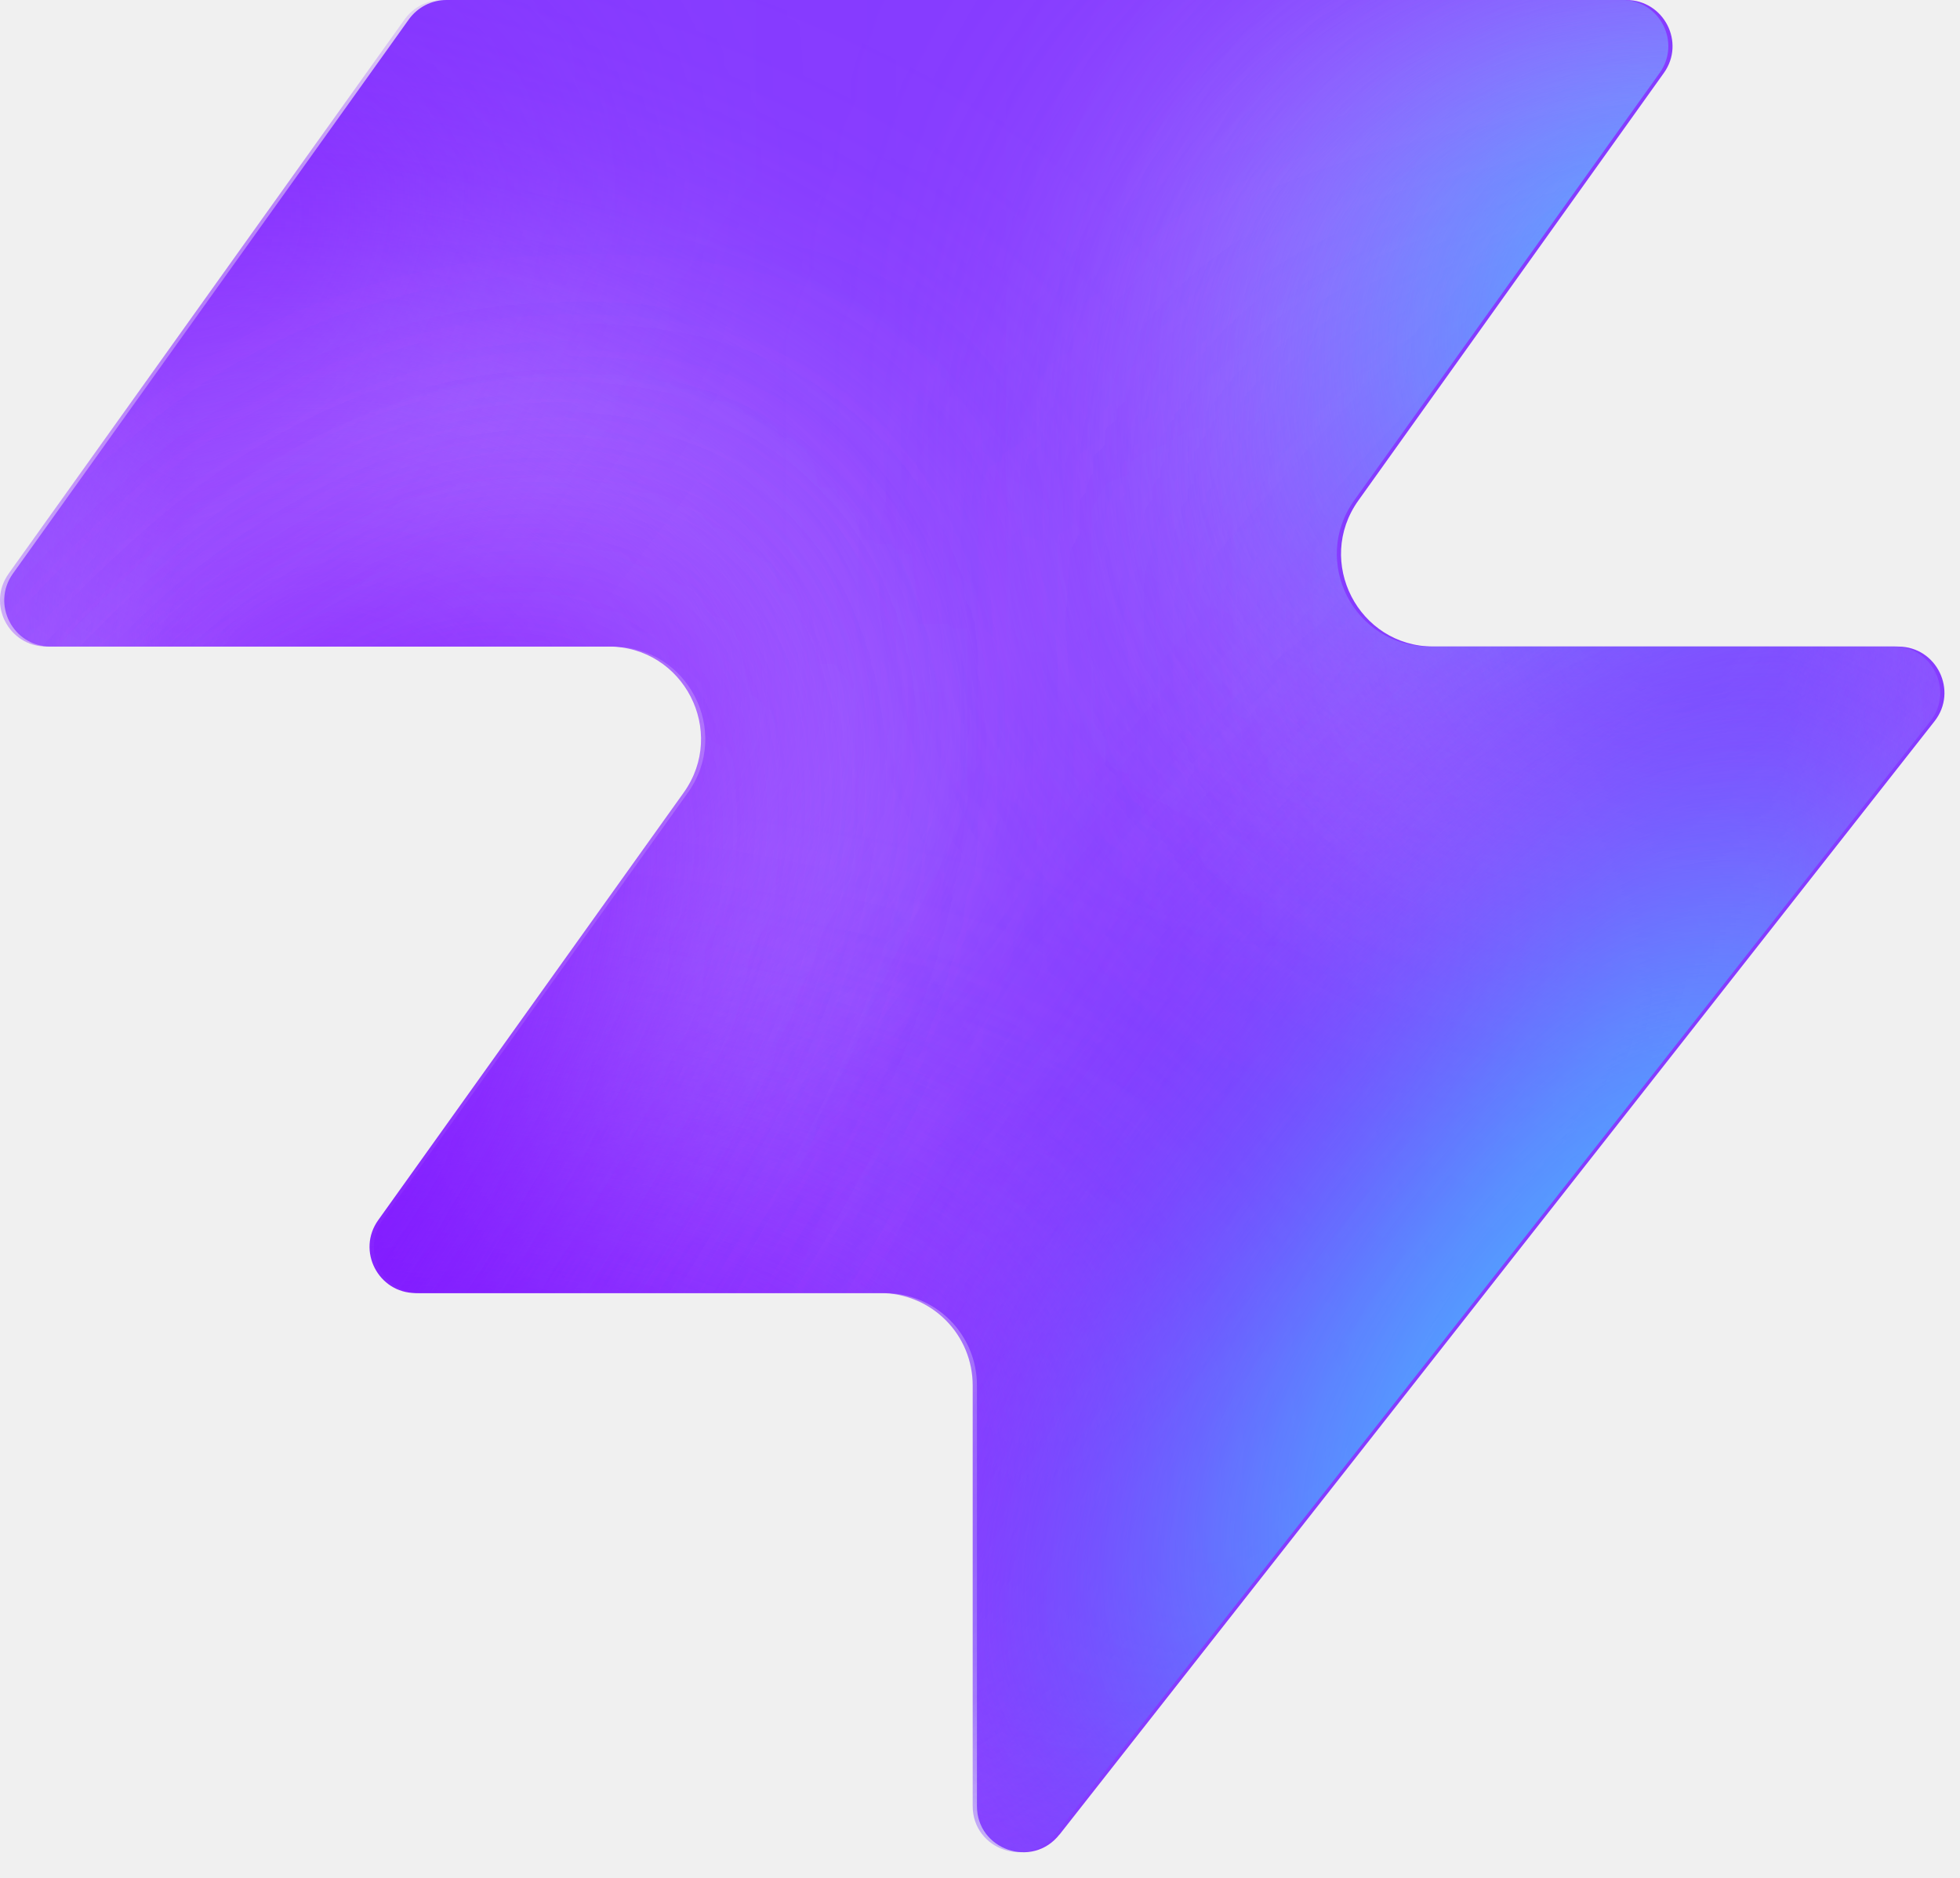
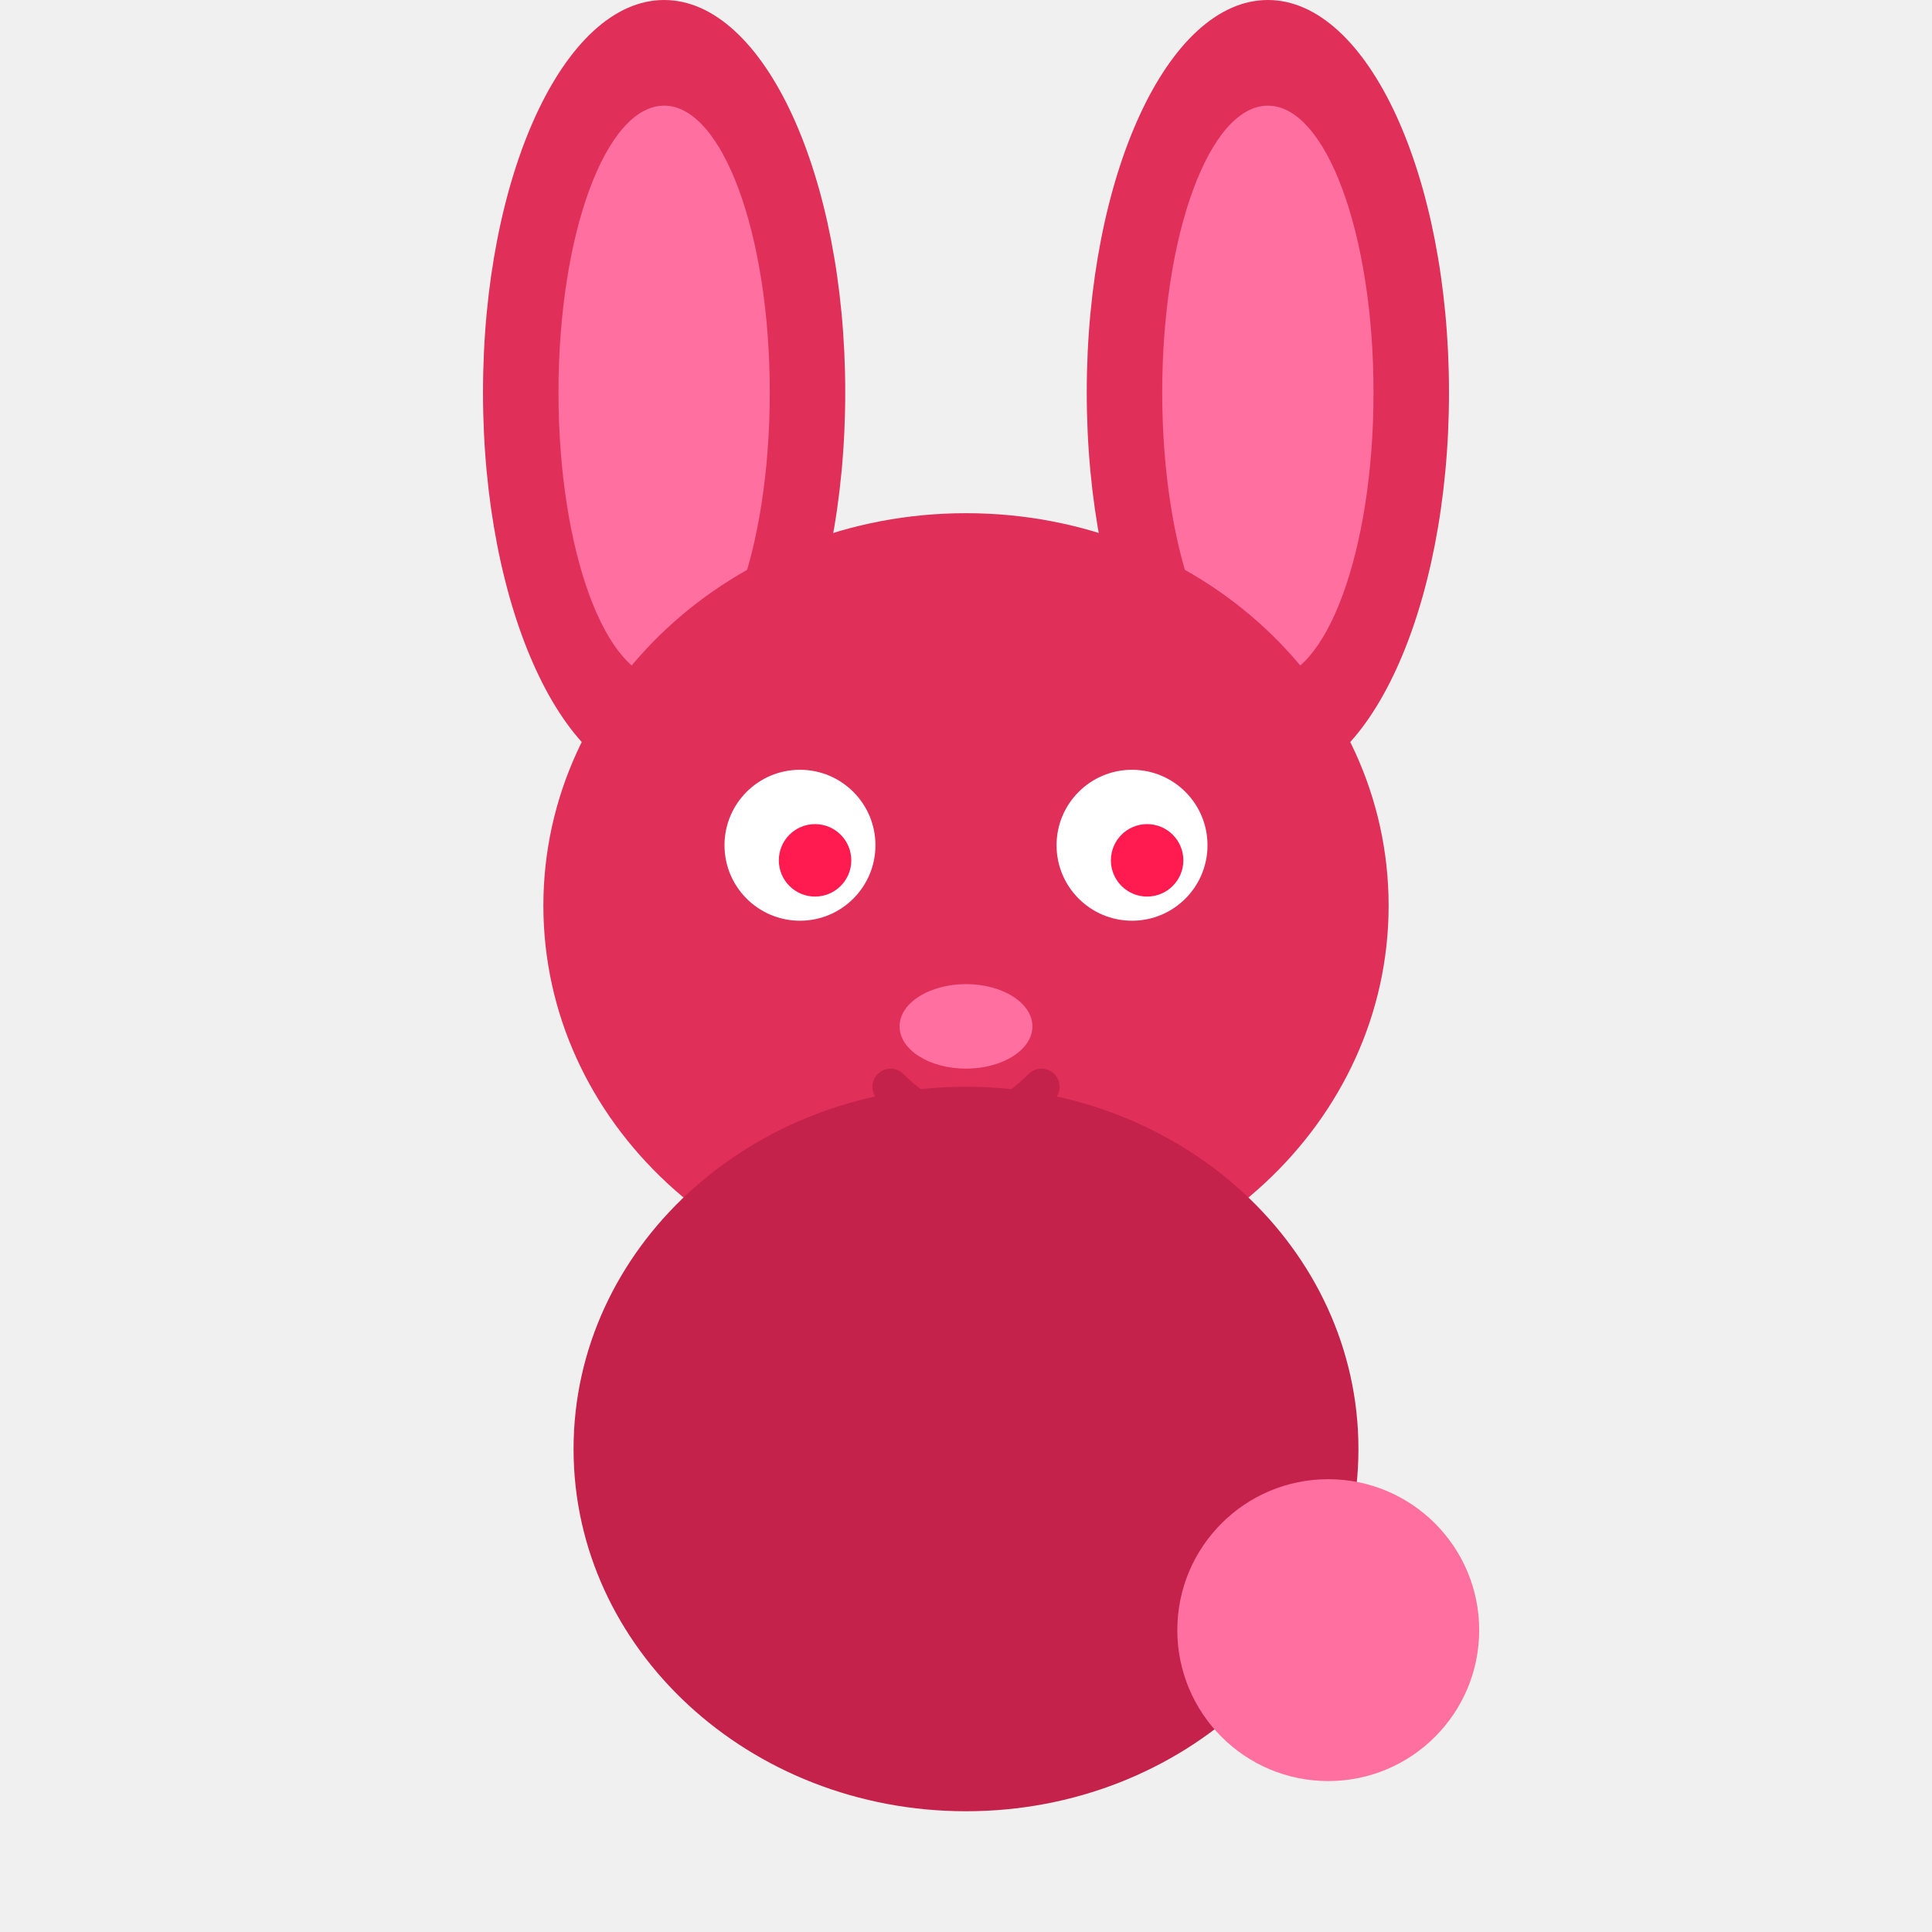
- <svg xmlns="http://www.w3.org/2000/svg" width="48" height="46" fill="none" viewBox="0 0 48 46">
-   <path fill="#863bff" d="M25.946 44.938c-.664.845-2.021.375-2.021-.698V33.937a2.26 2.26 0 0 0-2.262-2.262H10.287c-.92 0-1.456-1.04-.92-1.788l7.48-10.471c1.07-1.497 0-3.578-1.842-3.578H1.237c-.92 0-1.456-1.04-.92-1.788L10.013.474c.214-.297.556-.474.92-.474h28.894c.92 0 1.456 1.04.92 1.788l-7.48 10.471c-1.07 1.498 0 3.579 1.842 3.579h11.377c.943 0 1.473 1.088.89 1.83L25.947 44.94z" style="fill:#863bff;fill:color(display-p3 .525 .23 1);fill-opacity:1" />
-   <mask id="a" width="48" height="46" x="0" y="0" maskUnits="userSpaceOnUse" style="mask-type:alpha">
-     <path fill="#000" d="M25.842 44.938c-.664.844-2.021.375-2.021-.698V33.937a2.26 2.26 0 0 0-2.262-2.262H10.183c-.92 0-1.456-1.04-.92-1.788l7.48-10.471c1.07-1.498 0-3.579-1.842-3.579H1.133c-.92 0-1.456-1.04-.92-1.787L9.91.473c.214-.297.556-.474.92-.474h28.894c.92 0 1.456 1.04.92 1.788l-7.48 10.471c-1.07 1.498 0 3.578 1.842 3.578h11.377c.943 0 1.473 1.088.89 1.832L25.843 44.94z" style="fill:#000;fill-opacity:1" />
-   </mask>
-   <g mask="url(#a)">
-     <g filter="url(#b)">
-       <ellipse cx="5.508" cy="14.704" fill="#ede6ff" rx="5.508" ry="14.704" style="fill:#ede6ff;fill:color(display-p3 .927 .903 1);fill-opacity:1" transform="matrix(.00324 1 1 -.00324 -4.47 31.516)" />
-     </g>
-     <g filter="url(#c)">
-       <ellipse cx="10.399" cy="29.851" fill="#ede6ff" rx="10.399" ry="29.851" style="fill:#ede6ff;fill:color(display-p3 .927 .903 1);fill-opacity:1" transform="matrix(.00324 1 1 -.00324 -39.328 7.883)" />
-     </g>
-     <g filter="url(#d)">
-       <ellipse cx="5.508" cy="30.487" fill="#7e14ff" rx="5.508" ry="30.487" style="fill:#7e14ff;fill:color(display-p3 .492 .077 1);fill-opacity:1" transform="rotate(89.814 -25.913 -14.639)scale(1 -1)" />
-     </g>
-     <g filter="url(#e)">
-       <ellipse cx="5.508" cy="30.599" fill="#7e14ff" rx="5.508" ry="30.599" style="fill:#7e14ff;fill:color(display-p3 .492 .077 1);fill-opacity:1" transform="rotate(89.814 -32.644 -3.334)scale(1 -1)" />
-     </g>
-     <g filter="url(#f)">
-       <ellipse cx="5.508" cy="30.599" fill="#7e14ff" rx="5.508" ry="30.599" style="fill:#7e14ff;fill:color(display-p3 .492 .077 1);fill-opacity:1" transform="matrix(.00324 1 1 -.00324 -34.34 30.47)" />
-     </g>
-     <g filter="url(#g)">
-       <ellipse cx="14.072" cy="22.078" fill="#ede6ff" rx="14.072" ry="22.078" style="fill:#ede6ff;fill:color(display-p3 .927 .903 1);fill-opacity:1" transform="rotate(93.35 24.506 48.493)scale(-1 1)" />
-     </g>
-     <g filter="url(#h)">
-       <ellipse cx="3.47" cy="21.501" fill="#7e14ff" rx="3.47" ry="21.501" style="fill:#7e14ff;fill:color(display-p3 .492 .077 1);fill-opacity:1" transform="rotate(89.009 28.708 47.59)scale(-1 1)" />
-     </g>
-     <g filter="url(#i)">
-       <ellipse cx="3.47" cy="21.501" fill="#7e14ff" rx="3.47" ry="21.501" style="fill:#7e14ff;fill:color(display-p3 .492 .077 1);fill-opacity:1" transform="rotate(89.009 28.708 47.59)scale(-1 1)" />
-     </g>
-     <g filter="url(#j)">
-       <ellipse cx=".387" cy="8.972" fill="#7e14ff" rx="4.407" ry="29.108" style="fill:#7e14ff;fill:color(display-p3 .492 .077 1);fill-opacity:1" transform="rotate(39.51 .387 8.972)" />
-     </g>
-     <g filter="url(#k)">
-       <ellipse cx="47.523" cy="-6.092" fill="#7e14ff" rx="4.407" ry="29.108" style="fill:#7e14ff;fill:color(display-p3 .492 .077 1);fill-opacity:1" transform="rotate(37.892 47.523 -6.092)" />
-     </g>
-     <g filter="url(#l)">
-       <ellipse cx="41.412" cy="6.333" fill="#47bfff" rx="5.971" ry="9.665" style="fill:#47bfff;fill:color(display-p3 .28 .748 1);fill-opacity:1" transform="rotate(37.892 41.412 6.333)" />
-     </g>
-     <g filter="url(#m)">
-       <ellipse cx="-1.879" cy="38.332" fill="#7e14ff" rx="4.407" ry="29.108" style="fill:#7e14ff;fill:color(display-p3 .492 .077 1);fill-opacity:1" transform="rotate(37.892 -1.88 38.332)" />
-     </g>
-     <g filter="url(#n)">
-       <ellipse cx="-1.879" cy="38.332" fill="#7e14ff" rx="4.407" ry="29.108" style="fill:#7e14ff;fill:color(display-p3 .492 .077 1);fill-opacity:1" transform="rotate(37.892 -1.88 38.332)" />
-     </g>
-     <g filter="url(#o)">
-       <ellipse cx="35.651" cy="29.907" fill="#7e14ff" rx="4.407" ry="29.108" style="fill:#7e14ff;fill:color(display-p3 .492 .077 1);fill-opacity:1" transform="rotate(37.892 35.651 29.907)" />
-     </g>
-     <g filter="url(#p)">
-       <ellipse cx="38.418" cy="32.4" fill="#47bfff" rx="5.971" ry="15.297" style="fill:#47bfff;fill:color(display-p3 .28 .748 1);fill-opacity:1" transform="rotate(37.892 38.418 32.4)" />
-     </g>
-   </g>
-   <defs>
-     <filter id="b" width="60.045" height="41.654" x="-19.77" y="16.149" color-interpolation-filters="sRGB" filterUnits="userSpaceOnUse">
-       <feFlood flood-opacity="0" result="BackgroundImageFix" />
-       <feBlend in="SourceGraphic" in2="BackgroundImageFix" result="shape" />
-       <feGaussianBlur result="effect1_foregroundBlur_2002_17158" stdDeviation="7.659" />
-     </filter>
-     <filter id="c" width="90.34" height="51.437" x="-54.613" y="-7.533" color-interpolation-filters="sRGB" filterUnits="userSpaceOnUse">
-       <feFlood flood-opacity="0" result="BackgroundImageFix" />
-       <feBlend in="SourceGraphic" in2="BackgroundImageFix" result="shape" />
-       <feGaussianBlur result="effect1_foregroundBlur_2002_17158" stdDeviation="7.659" />
-     </filter>
-     <filter id="d" width="79.355" height="29.4" x="-49.64" y="2.03" color-interpolation-filters="sRGB" filterUnits="userSpaceOnUse">
-       <feFlood flood-opacity="0" result="BackgroundImageFix" />
-       <feBlend in="SourceGraphic" in2="BackgroundImageFix" result="shape" />
-       <feGaussianBlur result="effect1_foregroundBlur_2002_17158" stdDeviation="4.596" />
-     </filter>
-     <filter id="e" width="79.579" height="29.4" x="-45.045" y="20.029" color-interpolation-filters="sRGB" filterUnits="userSpaceOnUse">
-       <feFlood flood-opacity="0" result="BackgroundImageFix" />
-       <feBlend in="SourceGraphic" in2="BackgroundImageFix" result="shape" />
-       <feGaussianBlur result="effect1_foregroundBlur_2002_17158" stdDeviation="4.596" />
-     </filter>
-     <filter id="f" width="79.579" height="29.4" x="-43.513" y="21.178" color-interpolation-filters="sRGB" filterUnits="userSpaceOnUse">
-       <feFlood flood-opacity="0" result="BackgroundImageFix" />
-       <feBlend in="SourceGraphic" in2="BackgroundImageFix" result="shape" />
-       <feGaussianBlur result="effect1_foregroundBlur_2002_17158" stdDeviation="4.596" />
-     </filter>
-     <filter id="g" width="74.749" height="58.852" x="15.756" y="-17.901" color-interpolation-filters="sRGB" filterUnits="userSpaceOnUse">
-       <feFlood flood-opacity="0" result="BackgroundImageFix" />
-       <feBlend in="SourceGraphic" in2="BackgroundImageFix" result="shape" />
-       <feGaussianBlur result="effect1_foregroundBlur_2002_17158" stdDeviation="7.659" />
-     </filter>
-     <filter id="h" width="61.377" height="25.362" x="23.548" y="2.284" color-interpolation-filters="sRGB" filterUnits="userSpaceOnUse">
-       <feFlood flood-opacity="0" result="BackgroundImageFix" />
-       <feBlend in="SourceGraphic" in2="BackgroundImageFix" result="shape" />
-       <feGaussianBlur result="effect1_foregroundBlur_2002_17158" stdDeviation="4.596" />
-     </filter>
-     <filter id="i" width="61.377" height="25.362" x="23.548" y="2.284" color-interpolation-filters="sRGB" filterUnits="userSpaceOnUse">
-       <feFlood flood-opacity="0" result="BackgroundImageFix" />
-       <feBlend in="SourceGraphic" in2="BackgroundImageFix" result="shape" />
-       <feGaussianBlur result="effect1_foregroundBlur_2002_17158" stdDeviation="4.596" />
-     </filter>
-     <filter id="j" width="56.045" height="63.649" x="-27.636" y="-22.853" color-interpolation-filters="sRGB" filterUnits="userSpaceOnUse">
-       <feFlood flood-opacity="0" result="BackgroundImageFix" />
-       <feBlend in="SourceGraphic" in2="BackgroundImageFix" result="shape" />
-       <feGaussianBlur result="effect1_foregroundBlur_2002_17158" stdDeviation="4.596" />
-     </filter>
-     <filter id="k" width="54.814" height="64.646" x="20.116" y="-38.415" color-interpolation-filters="sRGB" filterUnits="userSpaceOnUse">
-       <feFlood flood-opacity="0" result="BackgroundImageFix" />
-       <feBlend in="SourceGraphic" in2="BackgroundImageFix" result="shape" />
-       <feGaussianBlur result="effect1_foregroundBlur_2002_17158" stdDeviation="4.596" />
-     </filter>
-     <filter id="l" width="33.541" height="35.313" x="24.641" y="-11.323" color-interpolation-filters="sRGB" filterUnits="userSpaceOnUse">
-       <feFlood flood-opacity="0" result="BackgroundImageFix" />
-       <feBlend in="SourceGraphic" in2="BackgroundImageFix" result="shape" />
-       <feGaussianBlur result="effect1_foregroundBlur_2002_17158" stdDeviation="4.596" />
-     </filter>
-     <filter id="m" width="54.814" height="64.646" x="-29.286" y="6.009" color-interpolation-filters="sRGB" filterUnits="userSpaceOnUse">
-       <feFlood flood-opacity="0" result="BackgroundImageFix" />
-       <feBlend in="SourceGraphic" in2="BackgroundImageFix" result="shape" />
-       <feGaussianBlur result="effect1_foregroundBlur_2002_17158" stdDeviation="4.596" />
-     </filter>
-     <filter id="n" width="54.814" height="64.646" x="-29.286" y="6.009" color-interpolation-filters="sRGB" filterUnits="userSpaceOnUse">
-       <feFlood flood-opacity="0" result="BackgroundImageFix" />
-       <feBlend in="SourceGraphic" in2="BackgroundImageFix" result="shape" />
-       <feGaussianBlur result="effect1_foregroundBlur_2002_17158" stdDeviation="4.596" />
-     </filter>
-     <filter id="o" width="54.814" height="64.646" x="8.244" y="-2.416" color-interpolation-filters="sRGB" filterUnits="userSpaceOnUse">
-       <feFlood flood-opacity="0" result="BackgroundImageFix" />
-       <feBlend in="SourceGraphic" in2="BackgroundImageFix" result="shape" />
-       <feGaussianBlur result="effect1_foregroundBlur_2002_17158" stdDeviation="4.596" />
-     </filter>
-     <filter id="p" width="39.409" height="43.623" x="18.713" y="10.588" color-interpolation-filters="sRGB" filterUnits="userSpaceOnUse">
-       <feFlood flood-opacity="0" result="BackgroundImageFix" />
-       <feBlend in="SourceGraphic" in2="BackgroundImageFix" result="shape" />
-       <feGaussianBlur result="effect1_foregroundBlur_2002_17158" stdDeviation="4.596" />
-     </filter>
-   </defs>
+ <svg xmlns="http://www.w3.org/2000/svg" viewBox="0 0 64 64" fill="none">
+   <ellipse cx="22" cy="13" rx="6" ry="13" fill="#e0305a" />
+   <ellipse cx="22" cy="13" rx="3.5" ry="9.5" fill="#ff6fa0" />
+   <ellipse cx="42" cy="13" rx="6" ry="13" fill="#e0305a" />
+   <ellipse cx="42" cy="13" rx="3.5" ry="9.5" fill="#ff6fa0" />
+   <ellipse cx="32" cy="30" rx="14" ry="13" fill="#e0305a" />
+   <ellipse cx="32" cy="48" rx="13" ry="12" fill="#c4224a" />
+   <circle cx="26.5" cy="28" r="2.5" fill="#fff" />
+   <circle cx="37.5" cy="28" r="2.5" fill="#fff" />
+   <circle cx="27" cy="28.5" r="1.2" fill="#ff1a4f" />
+   <circle cx="38" cy="28.5" r="1.2" fill="#ff1a4f" />
+   <ellipse cx="32" cy="34" rx="2.2" ry="1.4" fill="#ff6fa0" />
+   <path d="M29.5 36 Q32 38.5 34.5 36" stroke="#c4224a" stroke-width="1.2" stroke-linecap="round" fill="none" />
+   <circle cx="44" cy="54" r="5" fill="#ff6fa0" />
</svg>
